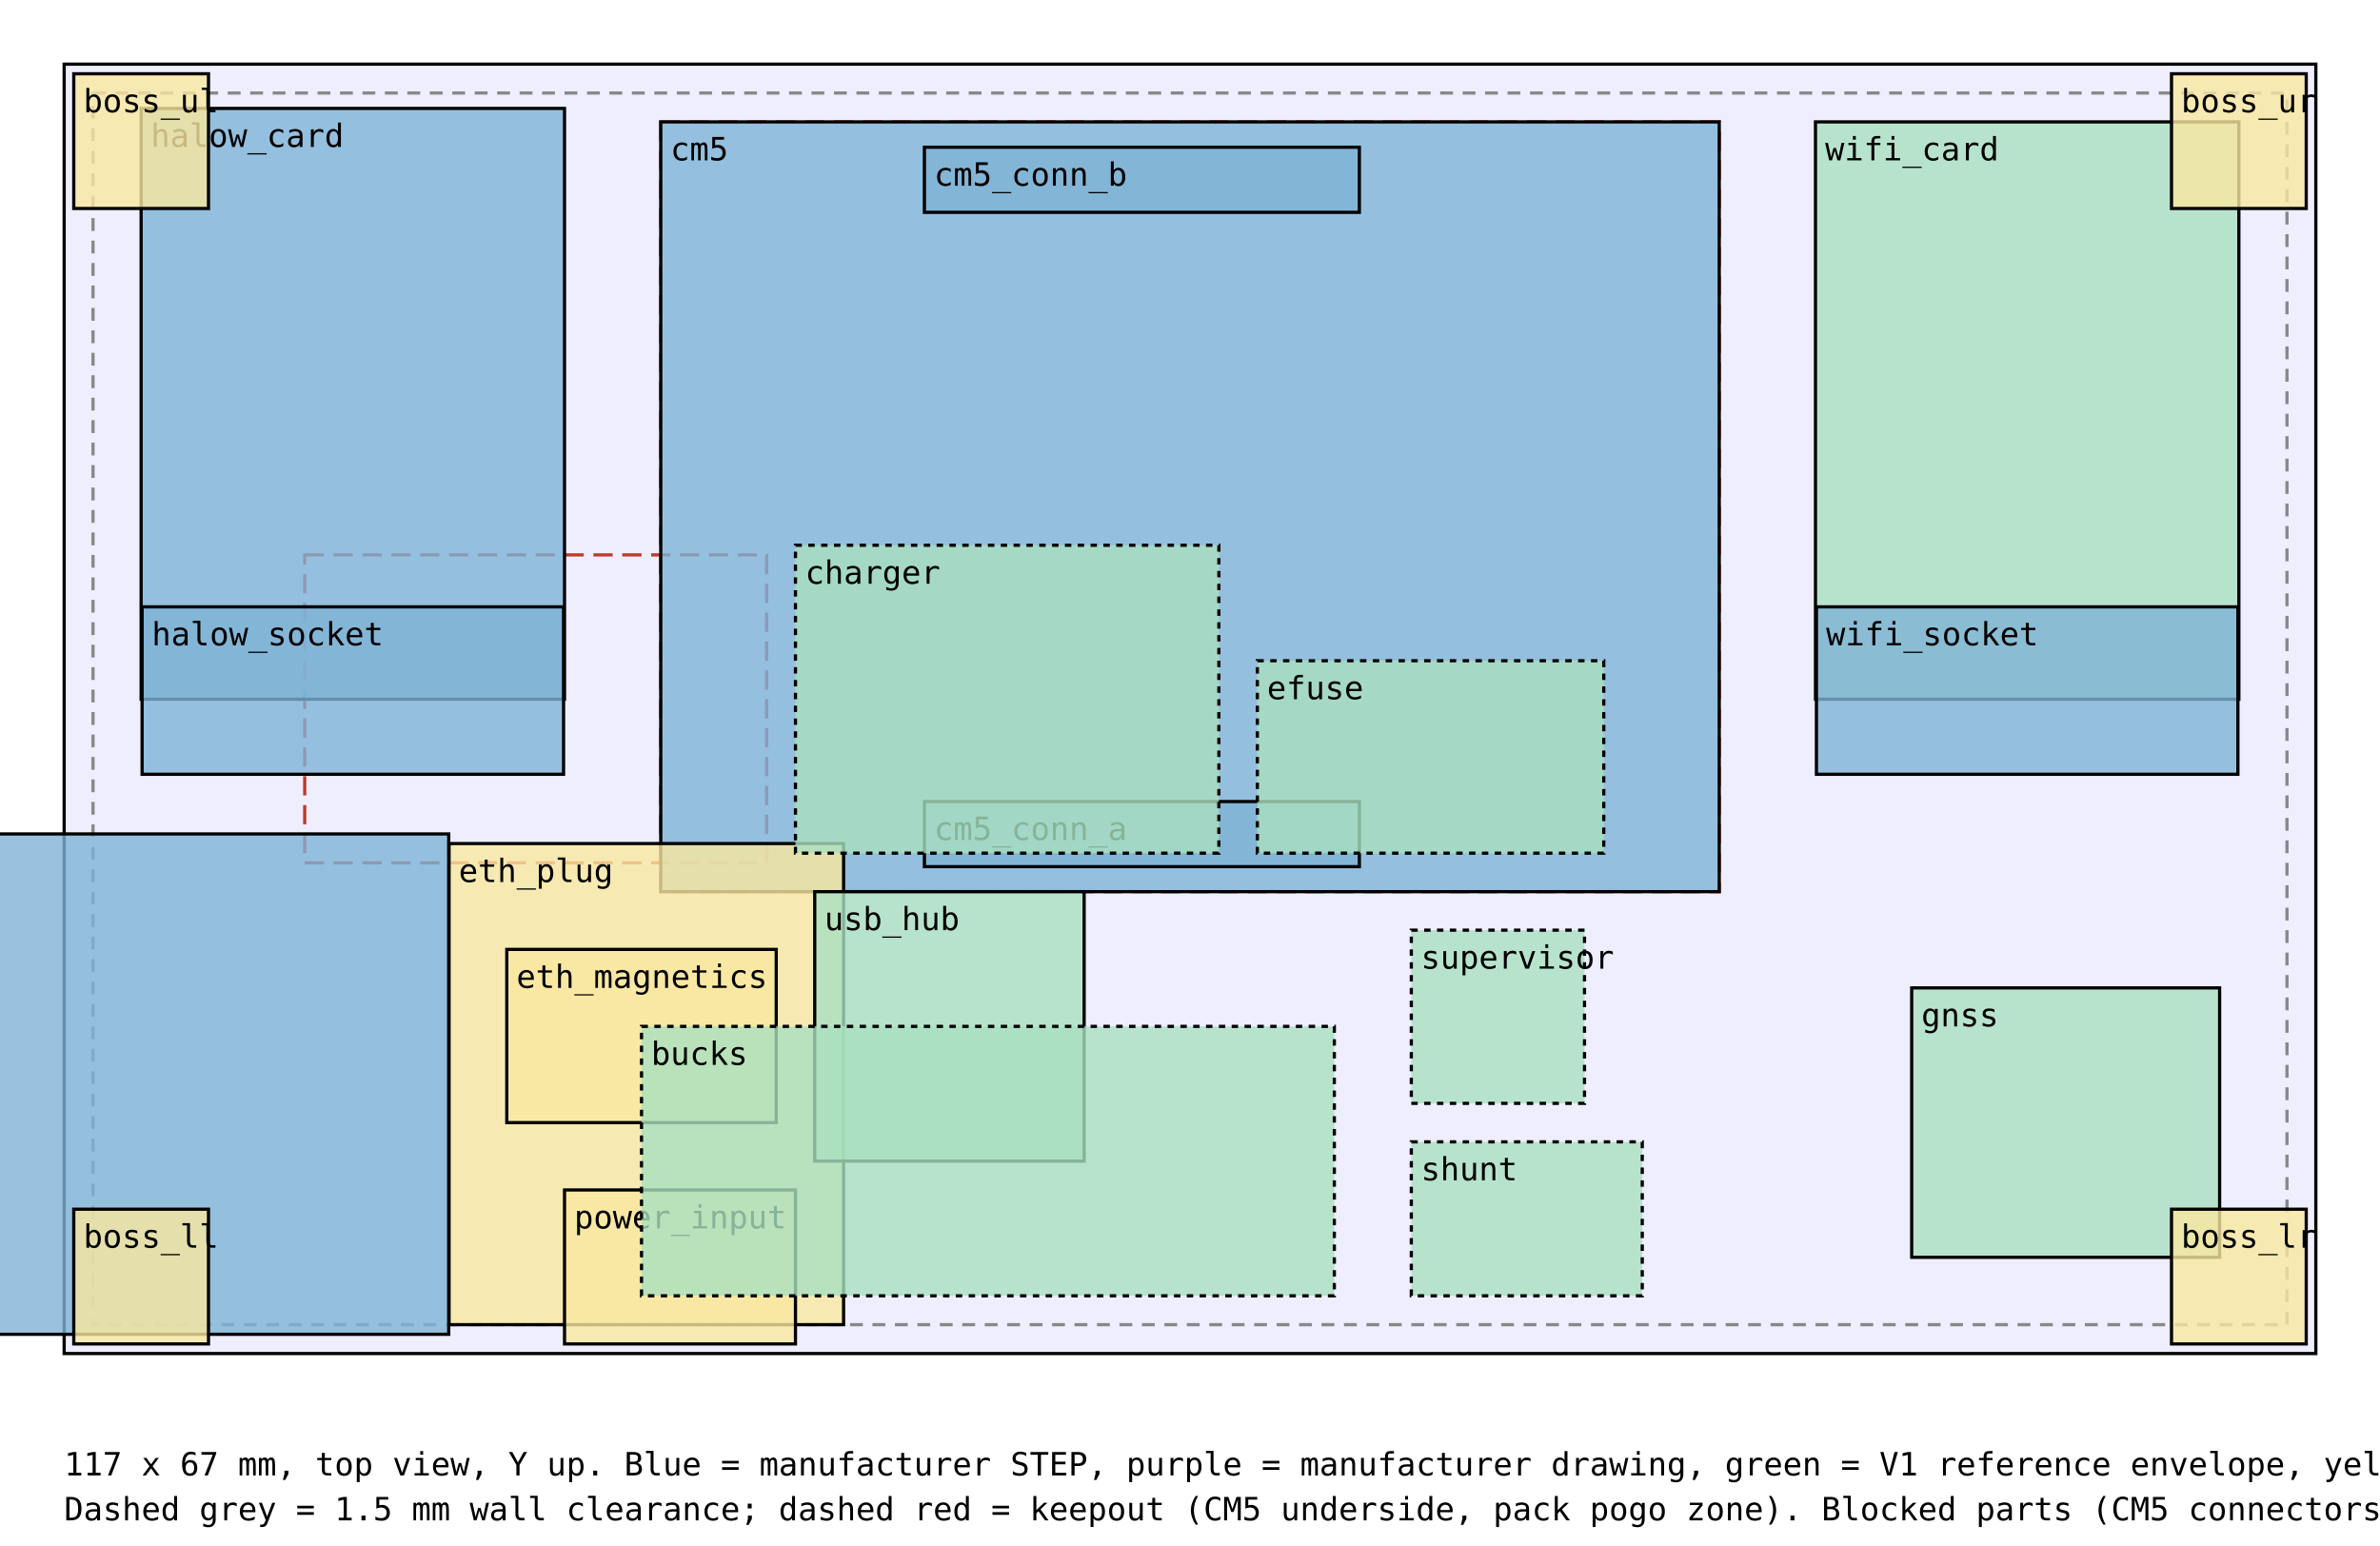
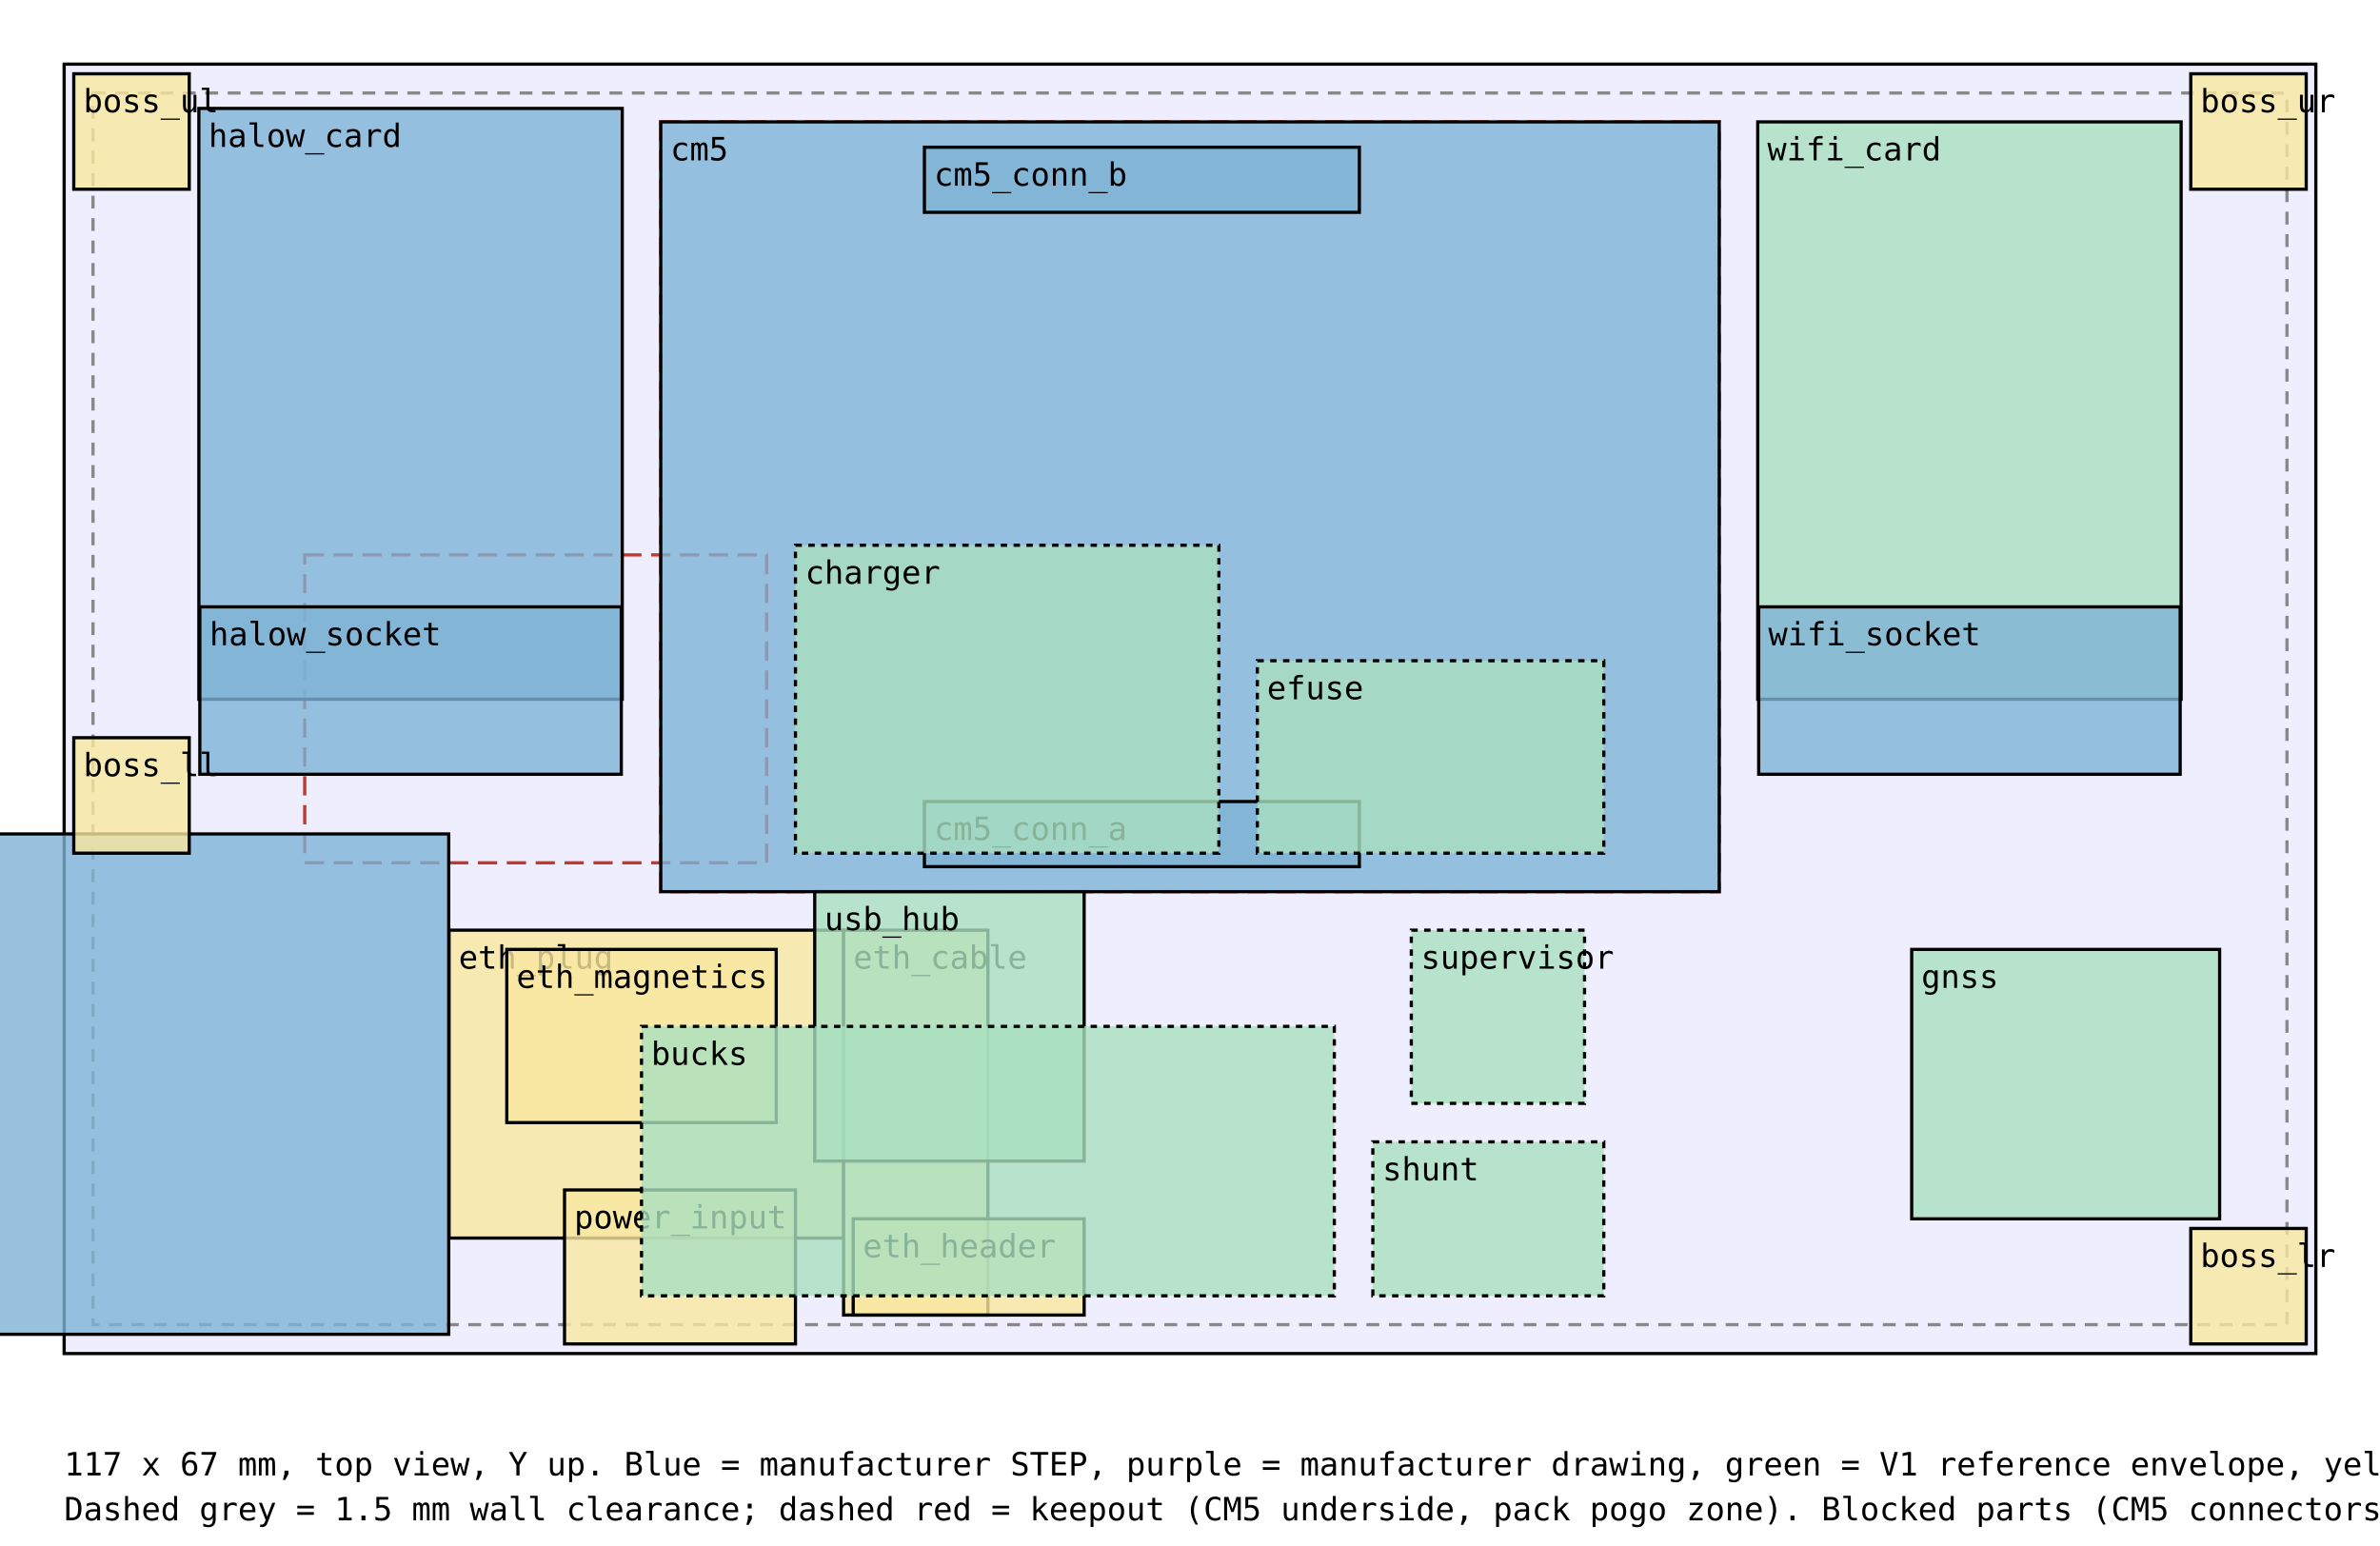
<svg xmlns="http://www.w3.org/2000/svg" width="742" height="482" font-family="monospace" font-size="10">
  <rect width="100%" height="100%" fill="white" />
  <rect x="20.0" y="20.0" width="702.0" height="402.0" fill="#eef" stroke="black" />
  <rect x="29.0" y="29.0" width="684.0" height="384.0" fill="none" stroke="#888" stroke-dasharray="4 3" />
  <rect x="206.0" y="38.0" width="330.0" height="240.0" fill="none" stroke="#c0392b" stroke-dasharray="6 3" />
  <rect x="95.0" y="173.0" width="144.0" height="96.0" fill="none" stroke="#c0392b" stroke-dasharray="6 3" />
  <rect x="206.0" y="38.0" width="330.0" height="240.0" fill="#7fb3d5" fill-opacity="0.8" stroke="black" />
  <text x="209.0" y="50.0">cm5</text>
  <rect x="288.2" y="249.9" width="135.6" height="20.3" fill="#7fb3d5" fill-opacity="0.8" stroke="black" />
  <text x="291.2" y="261.9">cm5_conn_a</text>
  <rect x="288.2" y="45.9" width="135.6" height="20.3" fill="#7fb3d5" fill-opacity="0.8" stroke="black" />
  <text x="291.2" y="57.9">cm5_conn_b</text>
-   <rect x="44.0" y="33.8" width="132.0" height="184.2" fill="#7fb3d5" fill-opacity="0.8" stroke="black" />
-   <text x="47.0" y="45.8">halow_card</text>
-   <rect x="44.3" y="189.2" width="131.4" height="52.2" fill="#7fb3d5" fill-opacity="0.8" stroke="black" />
-   <text x="47.3" y="201.2">halow_socket</text>
-   <rect x="566.0" y="38.0" width="132.0" height="180.0" fill="#a9dfbf" fill-opacity="0.8" stroke="black" />
-   <text x="569.0" y="50.0">wifi_card</text>
-   <rect x="566.3" y="189.2" width="131.4" height="52.2" fill="#7fb3d5" fill-opacity="0.8" stroke="black" />
-   <text x="569.3" y="201.2">wifi_socket</text>
+   <rect x="62.0" y="33.8" width="132.0" height="184.2" fill="#7fb3d5" fill-opacity="0.8" stroke="black" />
+   <text x="65.0" y="45.8">halow_card</text>
+   <rect x="62.3" y="189.2" width="131.4" height="52.2" fill="#7fb3d5" fill-opacity="0.8" stroke="black" />
+   <text x="65.3" y="201.2">halow_socket</text>
+   <rect x="548.0" y="38.0" width="132.0" height="180.0" fill="#a9dfbf" fill-opacity="0.8" stroke="black" />
+   <text x="551.0" y="50.0">wifi_card</text>
+   <rect x="548.3" y="189.2" width="131.4" height="52.2" fill="#7fb3d5" fill-opacity="0.8" stroke="black" />
+   <text x="551.3" y="201.2">wifi_socket</text>
  <rect x="-98.8" y="260.0" width="238.7" height="156.0" fill="#7fb3d5" fill-opacity="0.8" stroke="black" />
  <text x="-95.8" y="272.0">eth_feedthrough</text>
-   <rect x="140.0" y="263.0" width="123.0" height="150.0" fill="#f9e79f" fill-opacity="0.8" stroke="black" />
-   <text x="143.0" y="275.0">eth_plug</text>
+   <rect x="140.0" y="290.0" width="123.0" height="96.0" fill="#f9e79f" fill-opacity="0.8" stroke="black" />
+   <text x="143.0" y="302.0">eth_plug</text>
+   <rect x="263.0" y="290.0" width="45.0" height="120.0" fill="#f9e79f" fill-opacity="0.8" stroke="black" />
+   <text x="266.0" y="302.0">eth_cable</text>
+   <rect x="266.0" y="380.0" width="72.0" height="30.0" fill="#f9e79f" fill-opacity="0.8" stroke="black" />
+   <text x="269.0" y="392.0">eth_header</text>
  <rect x="158.0" y="296.0" width="84.0" height="54.0" fill="#f9e79f" fill-opacity="0.8" stroke="black" />
  <text x="161.0" y="308.0">eth_magnetics</text>
  <rect x="176.0" y="371.0" width="72.0" height="48.0" fill="#f9e79f" fill-opacity="0.8" stroke="black" />
  <text x="179.0" y="383.0">power_input</text>
  <rect x="254.0" y="278.0" width="84.0" height="84.0" fill="#a9dfbf" fill-opacity="0.8" stroke="black" />
  <text x="257.0" y="290.0">usb_hub</text>
-   <rect x="596.0" y="308.0" width="96.0" height="84.0" fill="#a9dfbf" fill-opacity="0.8" stroke="black" />
-   <text x="599.0" y="320.0">gnss</text>
+   <rect x="596.0" y="296.0" width="96.0" height="84.0" fill="#a9dfbf" fill-opacity="0.8" stroke="black" />
+   <text x="599.0" y="308.0">gnss</text>
  <rect x="200.0" y="320.0" width="216.0" height="84.0" fill="#a9dfbf" fill-opacity="0.8" stroke="black" stroke-dasharray="2 2" />
  <text x="203.0" y="332.0">bucks</text>
  <rect x="248.0" y="170.0" width="132.0" height="96.0" fill="#a9dfbf" fill-opacity="0.8" stroke="black" stroke-dasharray="2 2" />
  <text x="251.0" y="182.0">charger</text>
  <rect x="392.0" y="206.0" width="108.0" height="60.0" fill="#a9dfbf" fill-opacity="0.8" stroke="black" stroke-dasharray="2 2" />
  <text x="395.0" y="218.0">efuse</text>
-   <rect x="440.0" y="356.0" width="72.0" height="48.0" fill="#a9dfbf" fill-opacity="0.8" stroke="black" stroke-dasharray="2 2" />
-   <text x="443.0" y="368.0">shunt</text>
+   <rect x="428.0" y="356.0" width="72.0" height="48.0" fill="#a9dfbf" fill-opacity="0.8" stroke="black" stroke-dasharray="2 2" />
+   <text x="431.0" y="368.0">shunt</text>
  <rect x="440.0" y="290.0" width="54.0" height="54.0" fill="#a9dfbf" fill-opacity="0.8" stroke="black" stroke-dasharray="2 2" />
  <text x="443.0" y="302.0">supervisor</text>
-   <rect x="23.0" y="377.0" width="42.0" height="42.0" fill="#f9e79f" fill-opacity="0.8" stroke="black" />
-   <text x="26.0" y="389.0">boss_ll</text>
-   <rect x="677.0" y="377.0" width="42.0" height="42.0" fill="#f9e79f" fill-opacity="0.8" stroke="black" />
-   <text x="680.0" y="389.0">boss_lr</text>
-   <rect x="23.0" y="23.0" width="42.0" height="42.0" fill="#f9e79f" fill-opacity="0.8" stroke="black" />
+   <rect x="23.0" y="230.0" width="36.0" height="36.0" fill="#f9e79f" fill-opacity="0.8" stroke="black" />
+   <text x="26.0" y="242.0">boss_ll</text>
+   <rect x="683.0" y="383.0" width="36.0" height="36.0" fill="#f9e79f" fill-opacity="0.8" stroke="black" />
+   <text x="686.0" y="395.0">boss_lr</text>
+   <rect x="23.0" y="23.0" width="36.0" height="36.0" fill="#f9e79f" fill-opacity="0.8" stroke="black" />
  <text x="26.0" y="35.0">boss_ul</text>
-   <rect x="677.0" y="23.0" width="42.0" height="42.0" fill="#f9e79f" fill-opacity="0.8" stroke="black" />
-   <text x="680.0" y="35.0">boss_ur</text>
+   <rect x="683.0" y="23.0" width="36.0" height="36.0" fill="#f9e79f" fill-opacity="0.8" stroke="black" />
+   <text x="686.0" y="35.0">boss_ur</text>
  <text x="20.0" y="460.0">117 x 67 mm, top view, Y up. Blue = manufacturer STEP, purple = manufacturer drawing, green = V1 reference envelope, yellow = assumption; dotted outline = bottom side.</text>
  <text x="20.0" y="474.0">Dashed grey = 1.5 mm wall clearance; dashed red = keepout (CM5 underside, pack pogo zone). Blocked parts (CM5 connectors, load switches, RF bulkheads) not drawn.</text>
</svg>
